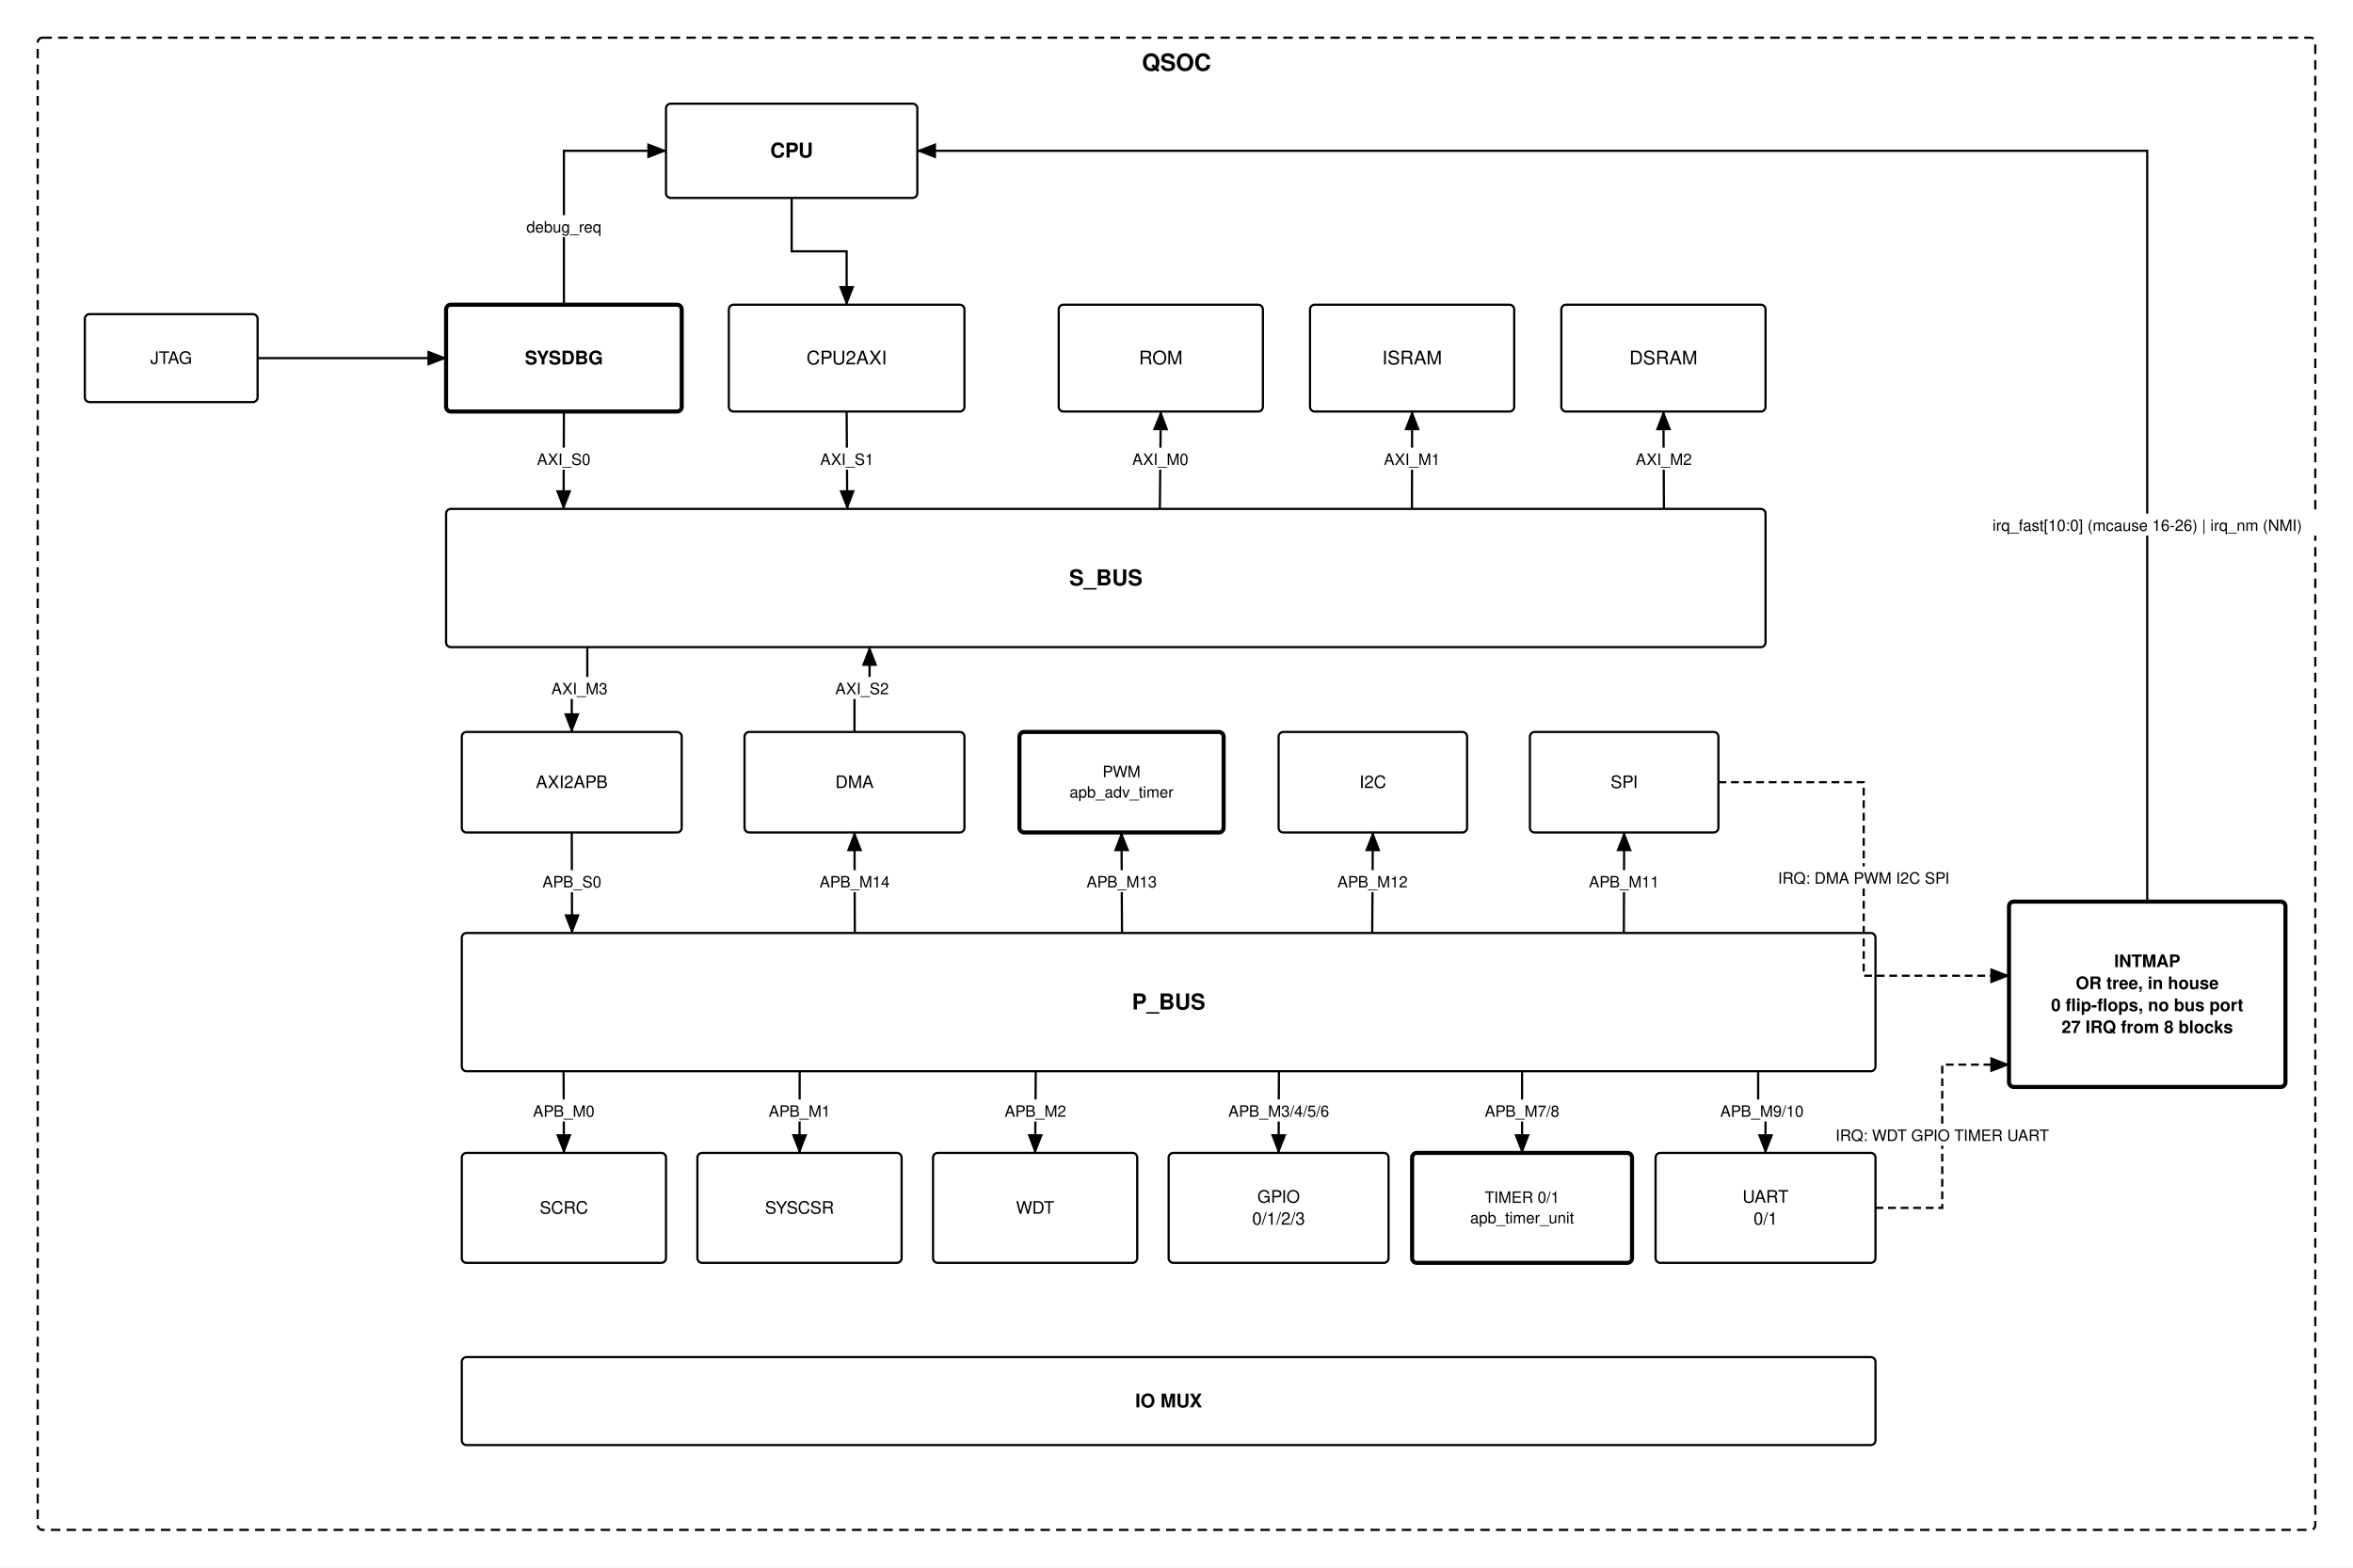
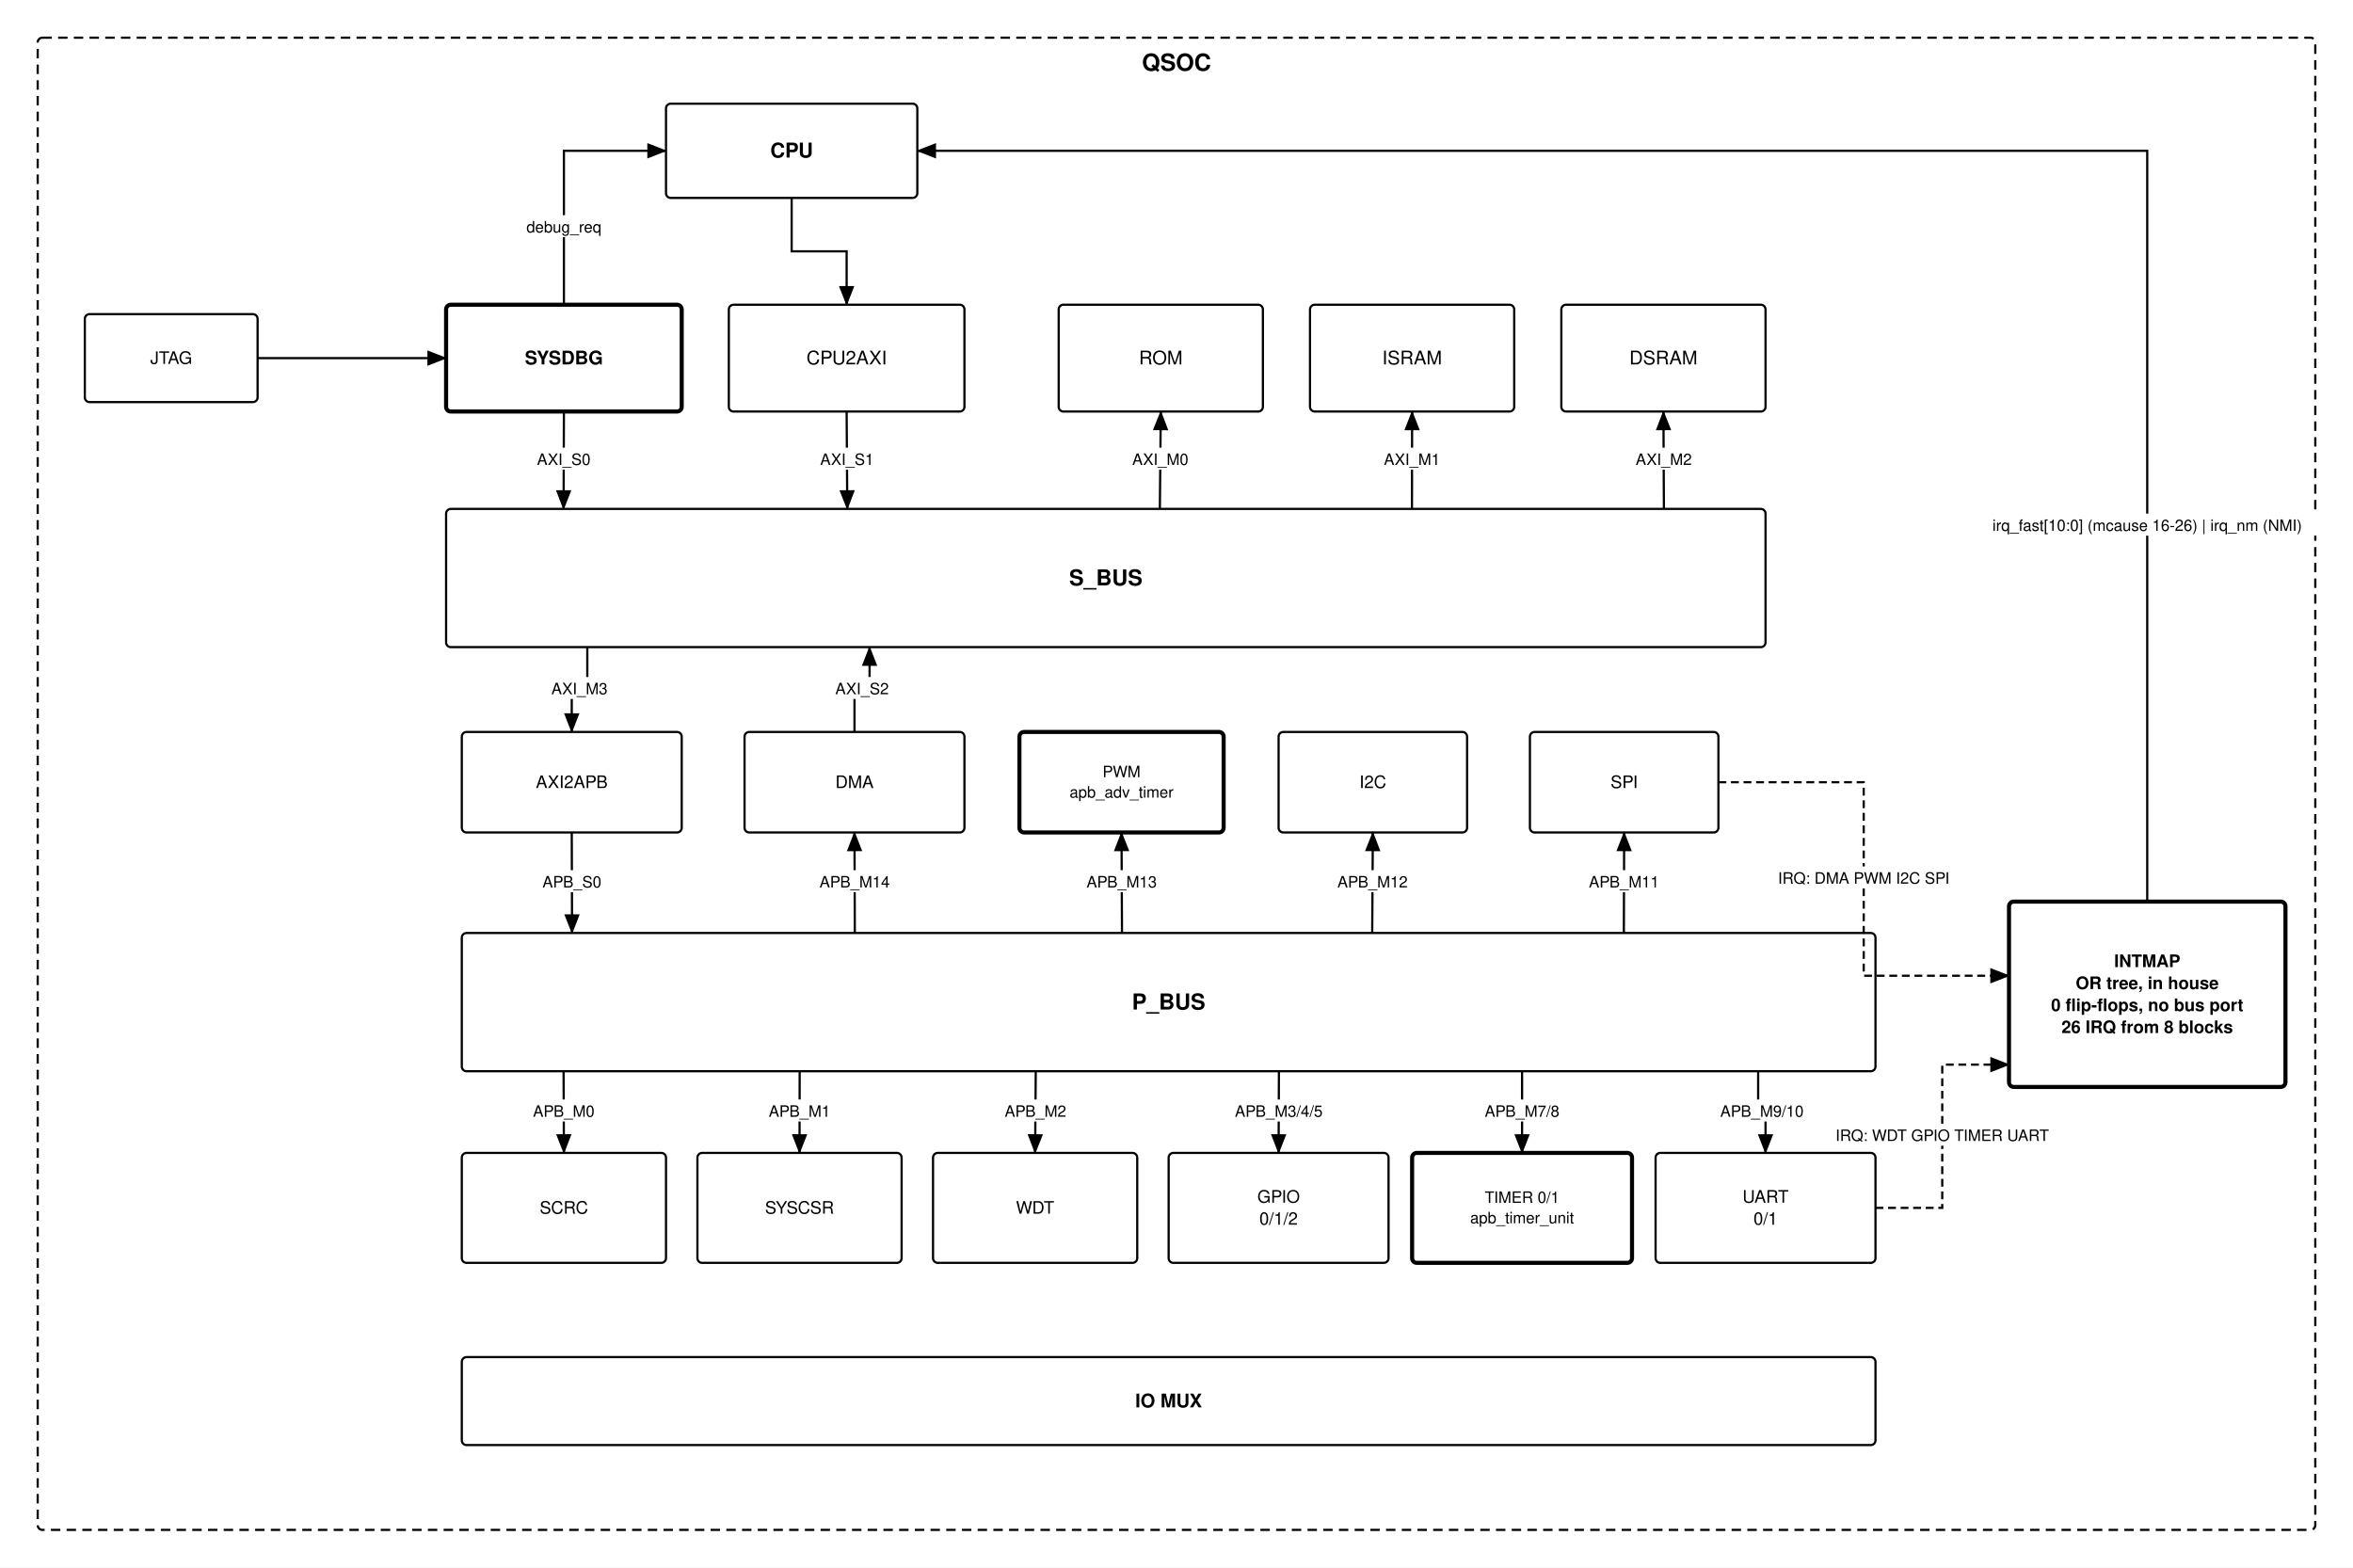
<svg xmlns="http://www.w3.org/2000/svg" width="1498" height="998" viewBox="6 -4 1498 998" font-family="Helvetica,Arial,sans-serif">
  <defs>
    <marker id="ah" markerWidth="9" markerHeight="7" refX="8.5" refY="3.5" orient="auto">
      <polygon points="0 0, 9 3.5, 0 7" fill="#000000" />
    </marker>
    <marker id="ahs" markerWidth="9" markerHeight="7" refX="0.5" refY="3.5" orient="auto">
      <polygon points="9 0, 0 3.5, 9 7" fill="#000000" />
    </marker>
  </defs>
  <rect x="6" y="-4" width="1498" height="998" fill="#ffffff" />
  <rect x="30" y="20" width="1450" height="950" rx="3" fill="none" stroke="#000000" stroke-width="1.4" stroke-dasharray="6 4" />
  <rect x="60" y="196" width="110" height="56" rx="3" fill="#ffffff" stroke="#000000" stroke-width="1.4" />
  <rect x="430" y="62" width="160" height="60" rx="3" fill="#ffffff" stroke="#000000" stroke-width="1.4" />
  <rect x="1285" y="570" width="176" height="118" rx="3" fill="#ffffff" stroke="#000000" stroke-width="2.6" />
  <rect x="290" y="190" width="150" height="68" rx="3" fill="#ffffff" stroke="#000000" stroke-width="2.6" />
  <rect x="470" y="190" width="150" height="68" rx="3" fill="#ffffff" stroke="#000000" stroke-width="1.4" />
  <rect x="680" y="190" width="130" height="68" rx="3" fill="#ffffff" stroke="#000000" stroke-width="1.4" />
  <rect x="840" y="190" width="130" height="68" rx="3" fill="#ffffff" stroke="#000000" stroke-width="1.4" />
  <rect x="1000" y="190" width="130" height="68" rx="3" fill="#ffffff" stroke="#000000" stroke-width="1.4" />
  <rect x="290" y="320" width="840" height="88" rx="3" fill="#ffffff" stroke="#000000" stroke-width="1.4" />
  <rect x="300" y="462" width="140" height="64" rx="3" fill="#ffffff" stroke="#000000" stroke-width="1.4" />
  <rect x="480" y="462" width="140" height="64" rx="3" fill="#ffffff" stroke="#000000" stroke-width="1.4" />
  <rect x="655" y="462" width="130" height="64" rx="3" fill="#ffffff" stroke="#000000" stroke-width="2.6" />
  <rect x="820" y="462" width="120" height="64" rx="3" fill="#ffffff" stroke="#000000" stroke-width="1.4" />
  <rect x="980" y="462" width="120" height="64" rx="3" fill="#ffffff" stroke="#000000" stroke-width="1.4" />
  <rect x="300" y="590" width="900" height="88" rx="3" fill="#ffffff" stroke="#000000" stroke-width="1.4" />
  <rect x="300" y="730" width="130" height="70" rx="3" fill="#ffffff" stroke="#000000" stroke-width="1.4" />
  <rect x="450" y="730" width="130" height="70" rx="3" fill="#ffffff" stroke="#000000" stroke-width="1.4" />
  <rect x="600" y="730" width="130" height="70" rx="3" fill="#ffffff" stroke="#000000" stroke-width="1.4" />
  <rect x="750" y="730" width="140" height="70" rx="3" fill="#ffffff" stroke="#000000" stroke-width="1.4" />
  <rect x="905" y="730" width="140" height="70" rx="3" fill="#ffffff" stroke="#000000" stroke-width="2.6" />
  <rect x="1060" y="730" width="140" height="70" rx="3" fill="#ffffff" stroke="#000000" stroke-width="1.4" />
  <rect x="300" y="860" width="900" height="56" rx="3" fill="#ffffff" stroke="#000000" stroke-width="1.4" />
  <polyline points="170.0,224.0 290.0,224.0" fill="none" stroke="#000000" stroke-width="1.4" marker-end="url(#ah)" />
  <polyline points="1373.0,570.0 1373.0,92.0 590.0,92.0" fill="none" stroke="#000000" stroke-width="1.4" marker-end="url(#ah)" />
  <rect x="1238.0" y="323.0" width="270.0" height="14" fill="#ffffff" />
  <text x="1373.0" y="334.0" font-size="10" fill="#000000" text-anchor="middle">irq_fast[10:0] (mcause 16-26) | irq_nm (NMI)</text>
  <polyline points="1100.0,494.0 1192.5,494.0 1192.5,617.2 1285.0,617.2" fill="none" stroke="#000000" stroke-width="1.4" stroke-dasharray="5 3" marker-end="url(#ah)" />
  <rect x="1129.5" y="547.6" width="126.0" height="14" fill="#ffffff" />
  <text x="1192.5" y="558.6" font-size="10" fill="#000000" text-anchor="middle">IRQ: DMA PWM I2C SPI</text>
  <polyline points="1200.0,765.0 1242.5,765.0 1242.5,673.8 1285.0,673.8" fill="none" stroke="#000000" stroke-width="1.4" stroke-dasharray="5 3" marker-end="url(#ah)" />
  <rect x="1167.5" y="711.4" width="150.0" height="14" fill="#ffffff" />
  <text x="1242.5" y="722.4" font-size="10" fill="#000000" text-anchor="middle">IRQ: WDT GPIO TIMER UART</text>
  <polyline points="510.0,122.0 510.0,156.0 545.0,156.0 545.0,190.0" fill="none" stroke="#000000" stroke-width="1.4" marker-end="url(#ah)" />
  <polyline points="365.0,190.0 365.0,92.0 430.0,92.0" fill="none" stroke="#000000" stroke-width="1.4" marker-end="url(#ah)" />
  <rect x="335.0" y="133.0" width="60.0" height="14" fill="#ffffff" />
  <text x="365.0" y="144.0" font-size="10" fill="#000000" text-anchor="middle">debug_req</text>
  <polyline points="365.0,258.0 364.8,320.0" fill="none" stroke="#000000" stroke-width="1.4" marker-end="url(#ah)" />
  <rect x="343.9" y="281.0" width="42.0" height="14" fill="#ffffff" />
  <text x="364.9" y="292.0" font-size="10" fill="#000000" text-anchor="middle">AXI_S0</text>
  <polyline points="545.0,258.0 545.4,320.0" fill="none" stroke="#000000" stroke-width="1.4" marker-end="url(#ah)" />
  <rect x="524.2" y="281.0" width="42.0" height="14" fill="#ffffff" />
  <text x="545.2" y="292.0" font-size="10" fill="#000000" text-anchor="middle">AXI_S1</text>
  <polyline points="744.4,320.0 745.0,258.0" fill="none" stroke="#000000" stroke-width="1.4" marker-end="url(#ah)" />
  <rect x="723.7" y="281.0" width="42.0" height="14" fill="#ffffff" />
  <text x="744.7" y="292.0" font-size="10" fill="#000000" text-anchor="middle">AXI_M0</text>
  <polyline points="904.9,320.0 905.0,258.0" fill="none" stroke="#000000" stroke-width="1.4" marker-end="url(#ah)" />
  <rect x="883.9" y="281.0" width="42.0" height="14" fill="#ffffff" />
  <text x="904.9" y="292.0" font-size="10" fill="#000000" text-anchor="middle">AXI_M1</text>
  <polyline points="1065.3,320.0 1065.0,258.0" fill="none" stroke="#000000" stroke-width="1.4" marker-end="url(#ah)" />
  <rect x="1044.2" y="281.0" width="42.0" height="14" fill="#ffffff" />
  <text x="1065.2" y="292.0" font-size="10" fill="#000000" text-anchor="middle">AXI_M2</text>
  <polyline points="379.9,408.0 379.9,435.0 370.0,435.0 370.0,462.0" fill="none" stroke="#000000" stroke-width="1.4" marker-end="url(#ah)" />
  <rect x="353.9" y="427.0" width="42.0" height="14" fill="#ffffff" />
  <text x="374.9" y="438.0" font-size="10" fill="#000000" text-anchor="middle">AXI_M3</text>
  <polyline points="550.0,462.0 550.0,435.0 559.6,435.0 559.6,408.0" fill="none" stroke="#000000" stroke-width="1.4" marker-end="url(#ah)" />
  <rect x="533.8" y="427.0" width="42.0" height="14" fill="#ffffff" />
  <text x="554.8" y="438.0" font-size="10" fill="#000000" text-anchor="middle">AXI_S2</text>
  <polyline points="370.0,526.0 370.2,590.0" fill="none" stroke="#000000" stroke-width="1.4" marker-end="url(#ah)" />
  <rect x="349.1" y="550.0" width="42.0" height="14" fill="#ffffff" />
  <text x="370.1" y="561.0" font-size="10" fill="#000000" text-anchor="middle">APB_S0</text>
  <polyline points="550.2,590.0 550.0,526.0" fill="none" stroke="#000000" stroke-width="1.4" marker-end="url(#ah)" />
  <rect x="526.1" y="550.0" width="48.0" height="14" fill="#ffffff" />
  <text x="550.1" y="561.0" font-size="10" fill="#000000" text-anchor="middle">APB_M14</text>
  <polyline points="720.3,590.0 720.0,526.0" fill="none" stroke="#000000" stroke-width="1.4" marker-end="url(#ah)" />
  <rect x="696.1" y="550.0" width="48.0" height="14" fill="#ffffff" />
  <text x="720.1" y="561.0" font-size="10" fill="#000000" text-anchor="middle">APB_M13</text>
  <polyline points="879.6,590.0 880.0,526.0" fill="none" stroke="#000000" stroke-width="1.4" marker-end="url(#ah)" />
  <rect x="855.8" y="550.0" width="48.0" height="14" fill="#ffffff" />
  <text x="879.8" y="561.0" font-size="10" fill="#000000" text-anchor="middle">APB_M12</text>
  <polyline points="1039.8,590.0 1040.0,526.0" fill="none" stroke="#000000" stroke-width="1.4" marker-end="url(#ah)" />
  <rect x="1015.9" y="550.0" width="48.0" height="14" fill="#ffffff" />
  <text x="1039.9" y="561.0" font-size="10" fill="#000000" text-anchor="middle">APB_M11</text>
  <polyline points="364.8,678.0 365.0,730.0" fill="none" stroke="#000000" stroke-width="1.4" marker-end="url(#ah)" />
  <rect x="343.9" y="696.0" width="42.0" height="14" fill="#ffffff" />
  <text x="364.9" y="707.0" font-size="10" fill="#000000" text-anchor="middle">APB_M0</text>
  <polyline points="515.1,678.0 515.0,730.0" fill="none" stroke="#000000" stroke-width="1.4" marker-end="url(#ah)" />
  <rect x="494.0" y="696.0" width="42.0" height="14" fill="#ffffff" />
  <text x="515.0" y="707.0" font-size="10" fill="#000000" text-anchor="middle">APB_M1</text>
  <polyline points="665.4,678.0 665.0,730.0" fill="none" stroke="#000000" stroke-width="1.4" marker-end="url(#ah)" />
  <rect x="644.2" y="696.0" width="42.0" height="14" fill="#ffffff" />
  <text x="665.2" y="707.0" font-size="10" fill="#000000" text-anchor="middle">APB_M2</text>
  <polyline points="820.2,678.0 820.0,730.0" fill="none" stroke="#000000" stroke-width="1.4" marker-end="url(#ah)" />
  <rect x="781.1" y="696.0" width="78.0" height="14" fill="#ffffff" />
-   <text x="820.1" y="707.0" font-size="10" fill="#000000" text-anchor="middle">APB_M3/4/5/6</text>
+   <text x="820.1" y="707.0" font-size="10" fill="#000000" text-anchor="middle">APB_M3/4/5</text>
  <polyline points="975.0,678.0 975.0,730.0" fill="none" stroke="#000000" stroke-width="1.4" marker-end="url(#ah)" />
  <rect x="948.0" y="696.0" width="54.0" height="14" fill="#ffffff" />
  <text x="975.0" y="707.0" font-size="10" fill="#000000" text-anchor="middle">APB_M7/8</text>
  <polyline points="1125.3,678.0 1125.3,704.0 1130.0,704.0 1130.0,730.0" fill="none" stroke="#000000" stroke-width="1.4" marker-end="url(#ah)" />
  <rect x="1097.7" y="696.0" width="60.0" height="14" fill="#ffffff" />
  <text x="1127.7" y="707.0" font-size="10" fill="#000000" text-anchor="middle">APB_M9/10</text>
  <text x="755.0" y="41.0" font-size="15" text-anchor="middle" fill="#000000" font-weight="bold">QSOC</text>
  <text x="115.0" y="227.7" font-size="11" text-anchor="middle" fill="#000000">JTAG</text>
  <text x="510.0" y="96.3" font-size="13" text-anchor="middle" fill="#000000" font-weight="bold">CPU</text>
  <text x="1373.0" y="611.7" font-size="11" text-anchor="middle" fill="#000000" font-weight="bold">INTMAP</text>
  <text x="1373.0" y="625.7" font-size="11" text-anchor="middle" fill="#000000" font-weight="bold">OR tree, in house</text>
  <text x="1373.0" y="639.7" font-size="11" text-anchor="middle" fill="#000000" font-weight="bold">0 flip-flops, no bus port</text>
-   <text x="1373.0" y="653.7" font-size="11" text-anchor="middle" fill="#000000" font-weight="bold">27 IRQ from 8 blocks</text>
+   <text x="1373.0" y="653.7" font-size="11" text-anchor="middle" fill="#000000" font-weight="bold">26 IRQ from 8 blocks</text>
  <text x="365.0" y="228.0" font-size="12" text-anchor="middle" fill="#000000" font-weight="bold">SYSDBG</text>
  <text x="545.0" y="228.0" font-size="12" text-anchor="middle" fill="#000000">CPU2AXI</text>
  <text x="745.0" y="228.0" font-size="12" text-anchor="middle" fill="#000000">ROM</text>
  <text x="905.0" y="228.0" font-size="12" text-anchor="middle" fill="#000000">ISRAM</text>
  <text x="1065.0" y="228.0" font-size="12" text-anchor="middle" fill="#000000">DSRAM</text>
  <text x="710.0" y="368.7" font-size="14" text-anchor="middle" fill="#000000" font-weight="bold">S_BUS</text>
  <text x="370.0" y="497.7" font-size="11" text-anchor="middle" fill="#000000">AXI2APB</text>
  <text x="550.0" y="497.7" font-size="11" text-anchor="middle" fill="#000000">DMA</text>
  <text x="720.0" y="490.8" font-size="10" text-anchor="middle" fill="#000000">PWM</text>
  <text x="720.0" y="503.8" font-size="10" text-anchor="middle" fill="#000000">apb_adv_timer</text>
  <text x="880.0" y="497.7" font-size="11" text-anchor="middle" fill="#000000">I2C</text>
  <text x="1040.0" y="497.7" font-size="11" text-anchor="middle" fill="#000000">SPI</text>
  <text x="750.0" y="638.7" font-size="14" text-anchor="middle" fill="#000000" font-weight="bold">P_BUS</text>
  <text x="365.0" y="768.7" font-size="11" text-anchor="middle" fill="#000000">SCRC</text>
  <text x="515.0" y="768.7" font-size="11" text-anchor="middle" fill="#000000">SYSCSR</text>
  <text x="665.0" y="768.7" font-size="11" text-anchor="middle" fill="#000000">WDT</text>
  <text x="820.0" y="761.7" font-size="11" text-anchor="middle" fill="#000000">GPIO</text>
-   <text x="820.0" y="775.7" font-size="11" text-anchor="middle" fill="#000000">0/1/2/3</text>
+   <text x="820.0" y="775.7" font-size="11" text-anchor="middle" fill="#000000">0/1/2</text>
  <text x="975.0" y="761.8" font-size="10" text-anchor="middle" fill="#000000">TIMER 0/1</text>
  <text x="975.0" y="774.8" font-size="10" text-anchor="middle" fill="#000000">apb_timer_unit</text>
  <text x="1130.0" y="761.7" font-size="11" text-anchor="middle" fill="#000000">UART</text>
  <text x="1130.0" y="775.7" font-size="11" text-anchor="middle" fill="#000000">0/1</text>
  <text x="750.0" y="892.0" font-size="12" text-anchor="middle" fill="#000000" font-weight="bold">IO MUX</text>
</svg>
